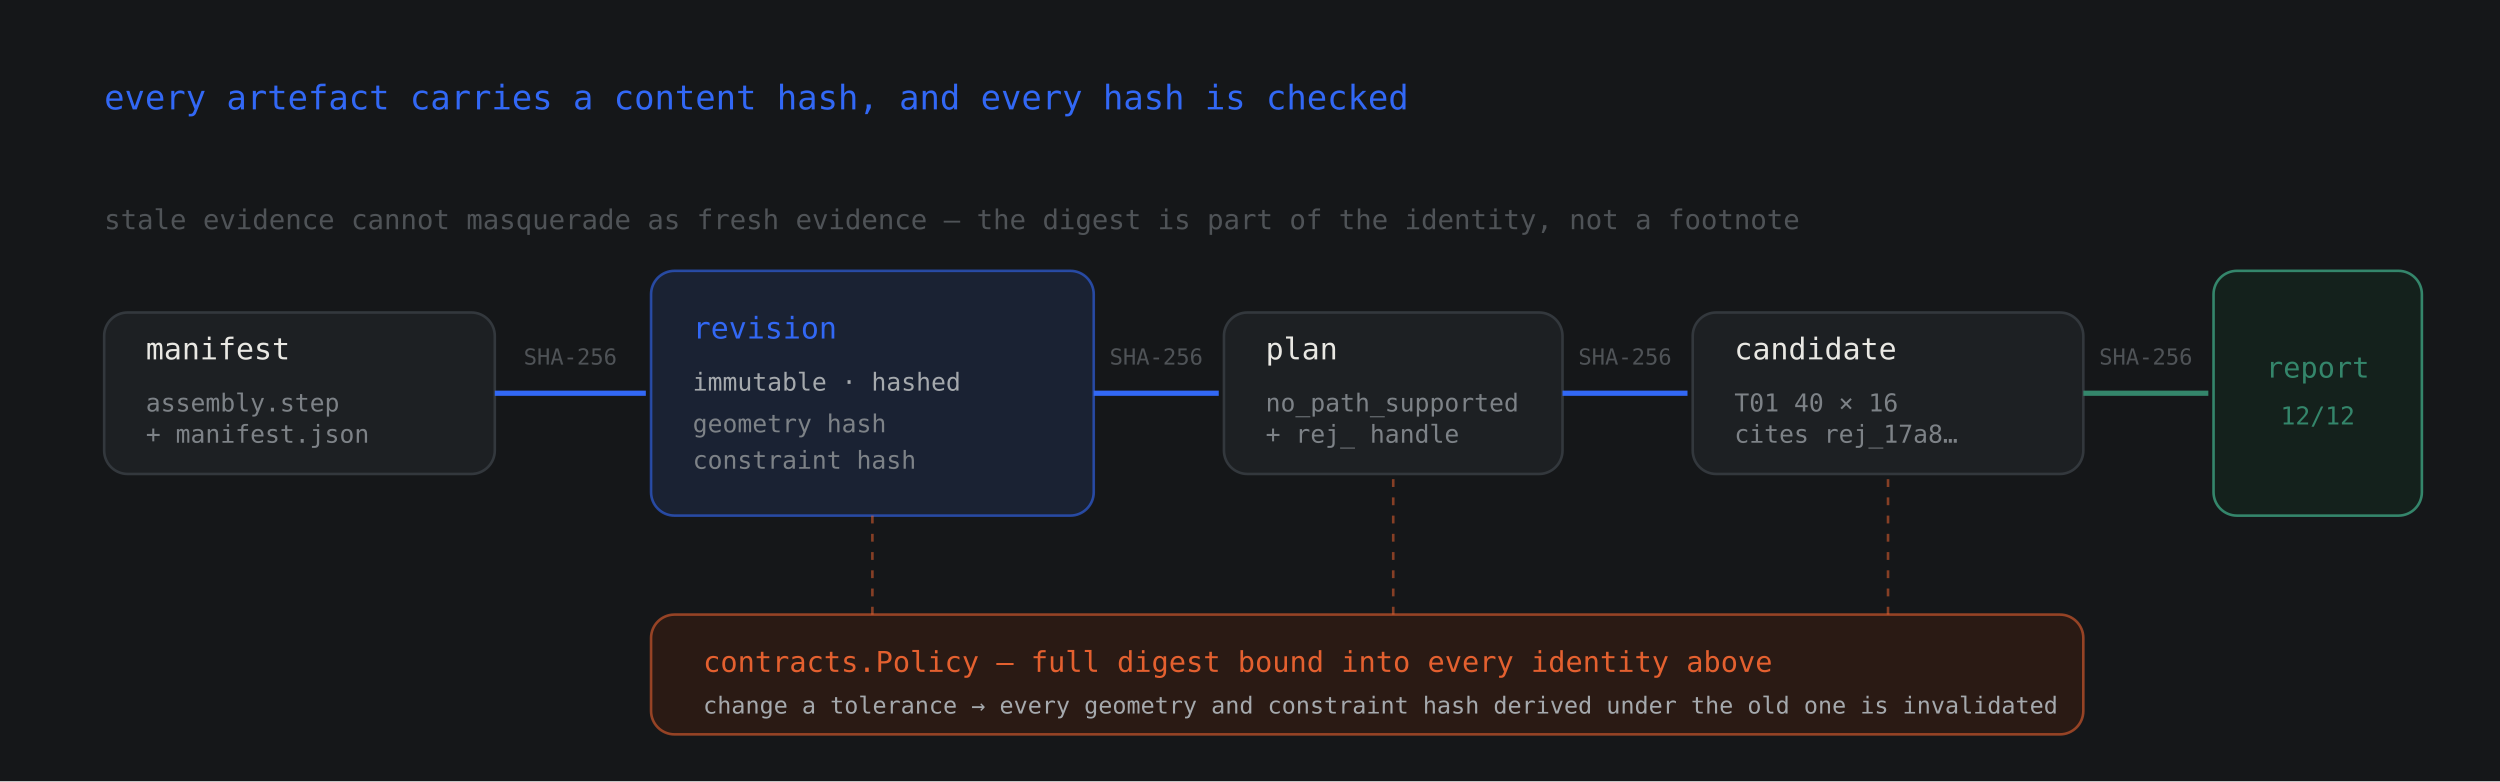
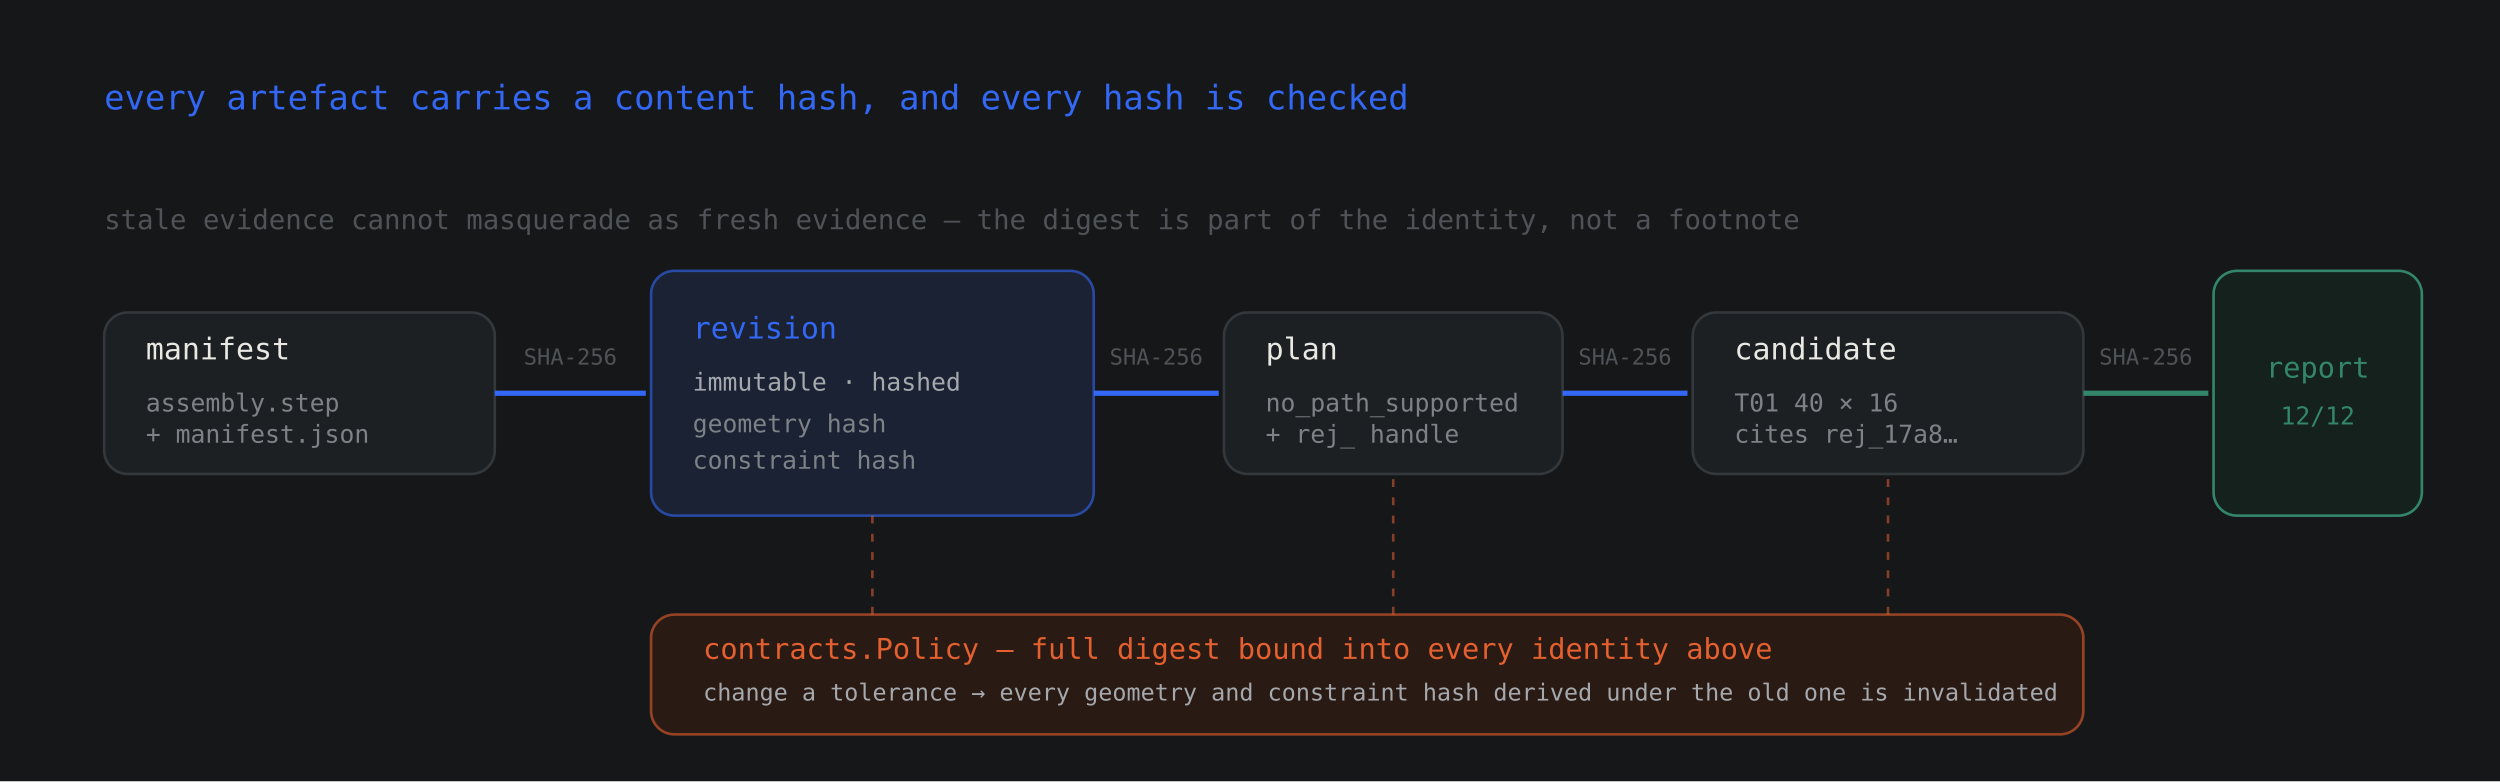
<svg xmlns="http://www.w3.org/2000/svg" viewBox="0 0 960 300" width="100%" role="img" aria-label="The evidence hash chain: manifest hashes into revision, which feeds plan and candidate, all bound to the policy digest">
  <defs>
    <style>
      .mono{font-family:'IBM Plex Mono',ui-monospace,Menlo,monospace}
      @keyframes link{0%{stroke-dashoffset:120}100%{stroke-dashoffset:0}}
      @keyframes glow{0%,100%{stroke-opacity:.4}50%{stroke-opacity:1}}
      @keyframes rise{0%{opacity:0;transform:translateY(8px)}100%{opacity:1;transform:translateY(0)}}
      @keyframes hashpulse{0%,100%{opacity:.5}50%{opacity:1}}
      .lk{stroke-dasharray:120;animation:link 2.6s ease-in-out infinite}
      .lk2{animation-delay:.4s}.lk3{animation-delay:.8s}.lk4{animation-delay:1.2s}
      .gl{animation:glow 2.6s ease-in-out infinite}
      .rn{animation:rise .5s ease-out both}
      .hp{animation:hashpulse 2.4s ease-in-out infinite}
    </style>
  </defs>
  <rect width="960" height="300" fill="#151719" />
  <text x="40" y="42" class="mono" font-size="13" fill="#3268f5">every artefact carries a content hash, and every hash is checked</text>
  <g class="rn" style="animation-delay:.05s">
    <rect x="40" y="120" width="150" height="62" rx="9" fill="#1d2023" stroke="#33383d" />
    <text x="56" y="138" class="mono" font-size="11.5" fill="#e9e8e3">manifest</text>
    <text x="56" y="158" class="mono" font-size="9.5" fill="#7d8287">assembly.step</text>
    <text x="56" y="170" class="mono" font-size="9.5" fill="#7d8287">+ manifest.json</text>
  </g>
  <g class="rn" style="animation-delay:.2s">
    <rect x="250" y="104" width="170" height="94" rx="9" fill="#1a2233" stroke="#3268f5" stroke-opacity=".6" />
    <text x="266" y="130" class="mono" font-size="11.5" fill="#3268f5">revision</text>
    <text x="266" y="150" class="mono" font-size="9.5" fill="#a5a9ad">immutable · hashed</text>
    <text x="266" y="166" class="mono" font-size="9.5" fill="#7d8287">geometry hash</text>
    <text x="266" y="180" class="mono" font-size="9.5" fill="#7d8287">constraint hash</text>
  </g>
  <g class="rn" style="animation-delay:.35s">
    <rect x="470" y="120" width="130" height="62" rx="9" fill="#1d2023" stroke="#33383d" />
    <text x="486" y="138" class="mono" font-size="11.5" fill="#e9e8e3">plan</text>
    <text x="486" y="158" class="mono" font-size="9.5" fill="#7d8287">no_path_supported</text>
    <text x="486" y="170" class="mono" font-size="9.5" fill="#7d8287">+ rej_ handle</text>
  </g>
  <g class="rn" style="animation-delay:.5s">
    <rect x="650" y="120" width="150" height="62" rx="9" fill="#1d2023" stroke="#33383d" />
    <text x="666" y="138" class="mono" font-size="11.5" fill="#e9e8e3">candidate</text>
    <text x="666" y="158" class="mono" font-size="9.5" fill="#7d8287">T01 40 × 16</text>
    <text x="666" y="170" class="mono" font-size="9.5" fill="#7d8287">cites rej_17a8…</text>
  </g>
  <g class="rn" style="animation-delay:.65s">
    <rect x="850" y="104" width="80" height="94" rx="9" fill="#14211c" stroke="#34866b" />
    <text x="890" y="145" class="mono" font-size="11" fill="#34866b" text-anchor="middle">report</text>
    <text x="890" y="163" class="mono" font-size="9.5" fill="#34866b" text-anchor="middle">12/12</text>
  </g>
  <path class="lk gl" d="M190 151 H248" stroke="#3268f5" stroke-width="2" fill="none" />
  <path class="lk lk2 gl" d="M420 151 H468" stroke="#3268f5" stroke-width="2" fill="none" />
  <path class="lk lk3 gl" d="M600 151 H648" stroke="#3268f5" stroke-width="2" fill="none" />
  <path class="lk lk4 gl" d="M800 151 H848" stroke="#34866b" stroke-width="2" fill="none" />
  <g class="hp">
    <text x="219" y="140" class="mono" font-size="8.5" fill="#4f5357" text-anchor="middle">SHA-256</text>
    <text x="444" y="140" class="mono" font-size="8.5" fill="#4f5357" text-anchor="middle">SHA-256</text>
    <text x="624" y="140" class="mono" font-size="8.5" fill="#4f5357" text-anchor="middle">SHA-256</text>
    <text x="824" y="140" class="mono" font-size="8.5" fill="#4f5357" text-anchor="middle">SHA-256</text>
  </g>
  <rect x="250" y="236" width="550" height="46" rx="9" fill="#2a1a14" stroke="#e4602f" stroke-opacity=".6" />
-   <text x="270" y="258" class="mono" font-size="11" fill="#e4602f">contracts.Policy — full digest bound into every identity above</text>
-   <text x="270" y="274" class="mono" font-size="9" fill="#a5a9ad">change a tolerance → every geometry and constraint hash derived under the old one is invalidated</text>
+   <text x="270" y="253" class="mono" font-size="11" fill="#e4602f">contracts.Policy — full digest bound into every identity above</text>
+   <text x="270" y="269" class="mono" font-size="9" fill="#a5a9ad">change a tolerance → every geometry and constraint hash derived under the old one is invalidated</text>
  <path d="M335 236 V198 M535 236 V182 M725 236 V182" stroke="#e4602f" stroke-width="1" stroke-dasharray="3 4" fill="none" opacity=".55" />
  <text x="40" y="88" class="mono" font-size="10.5" fill="#4f5357">stale evidence cannot masquerade as fresh evidence — the digest is part of the identity, not a footnote</text>
</svg>
